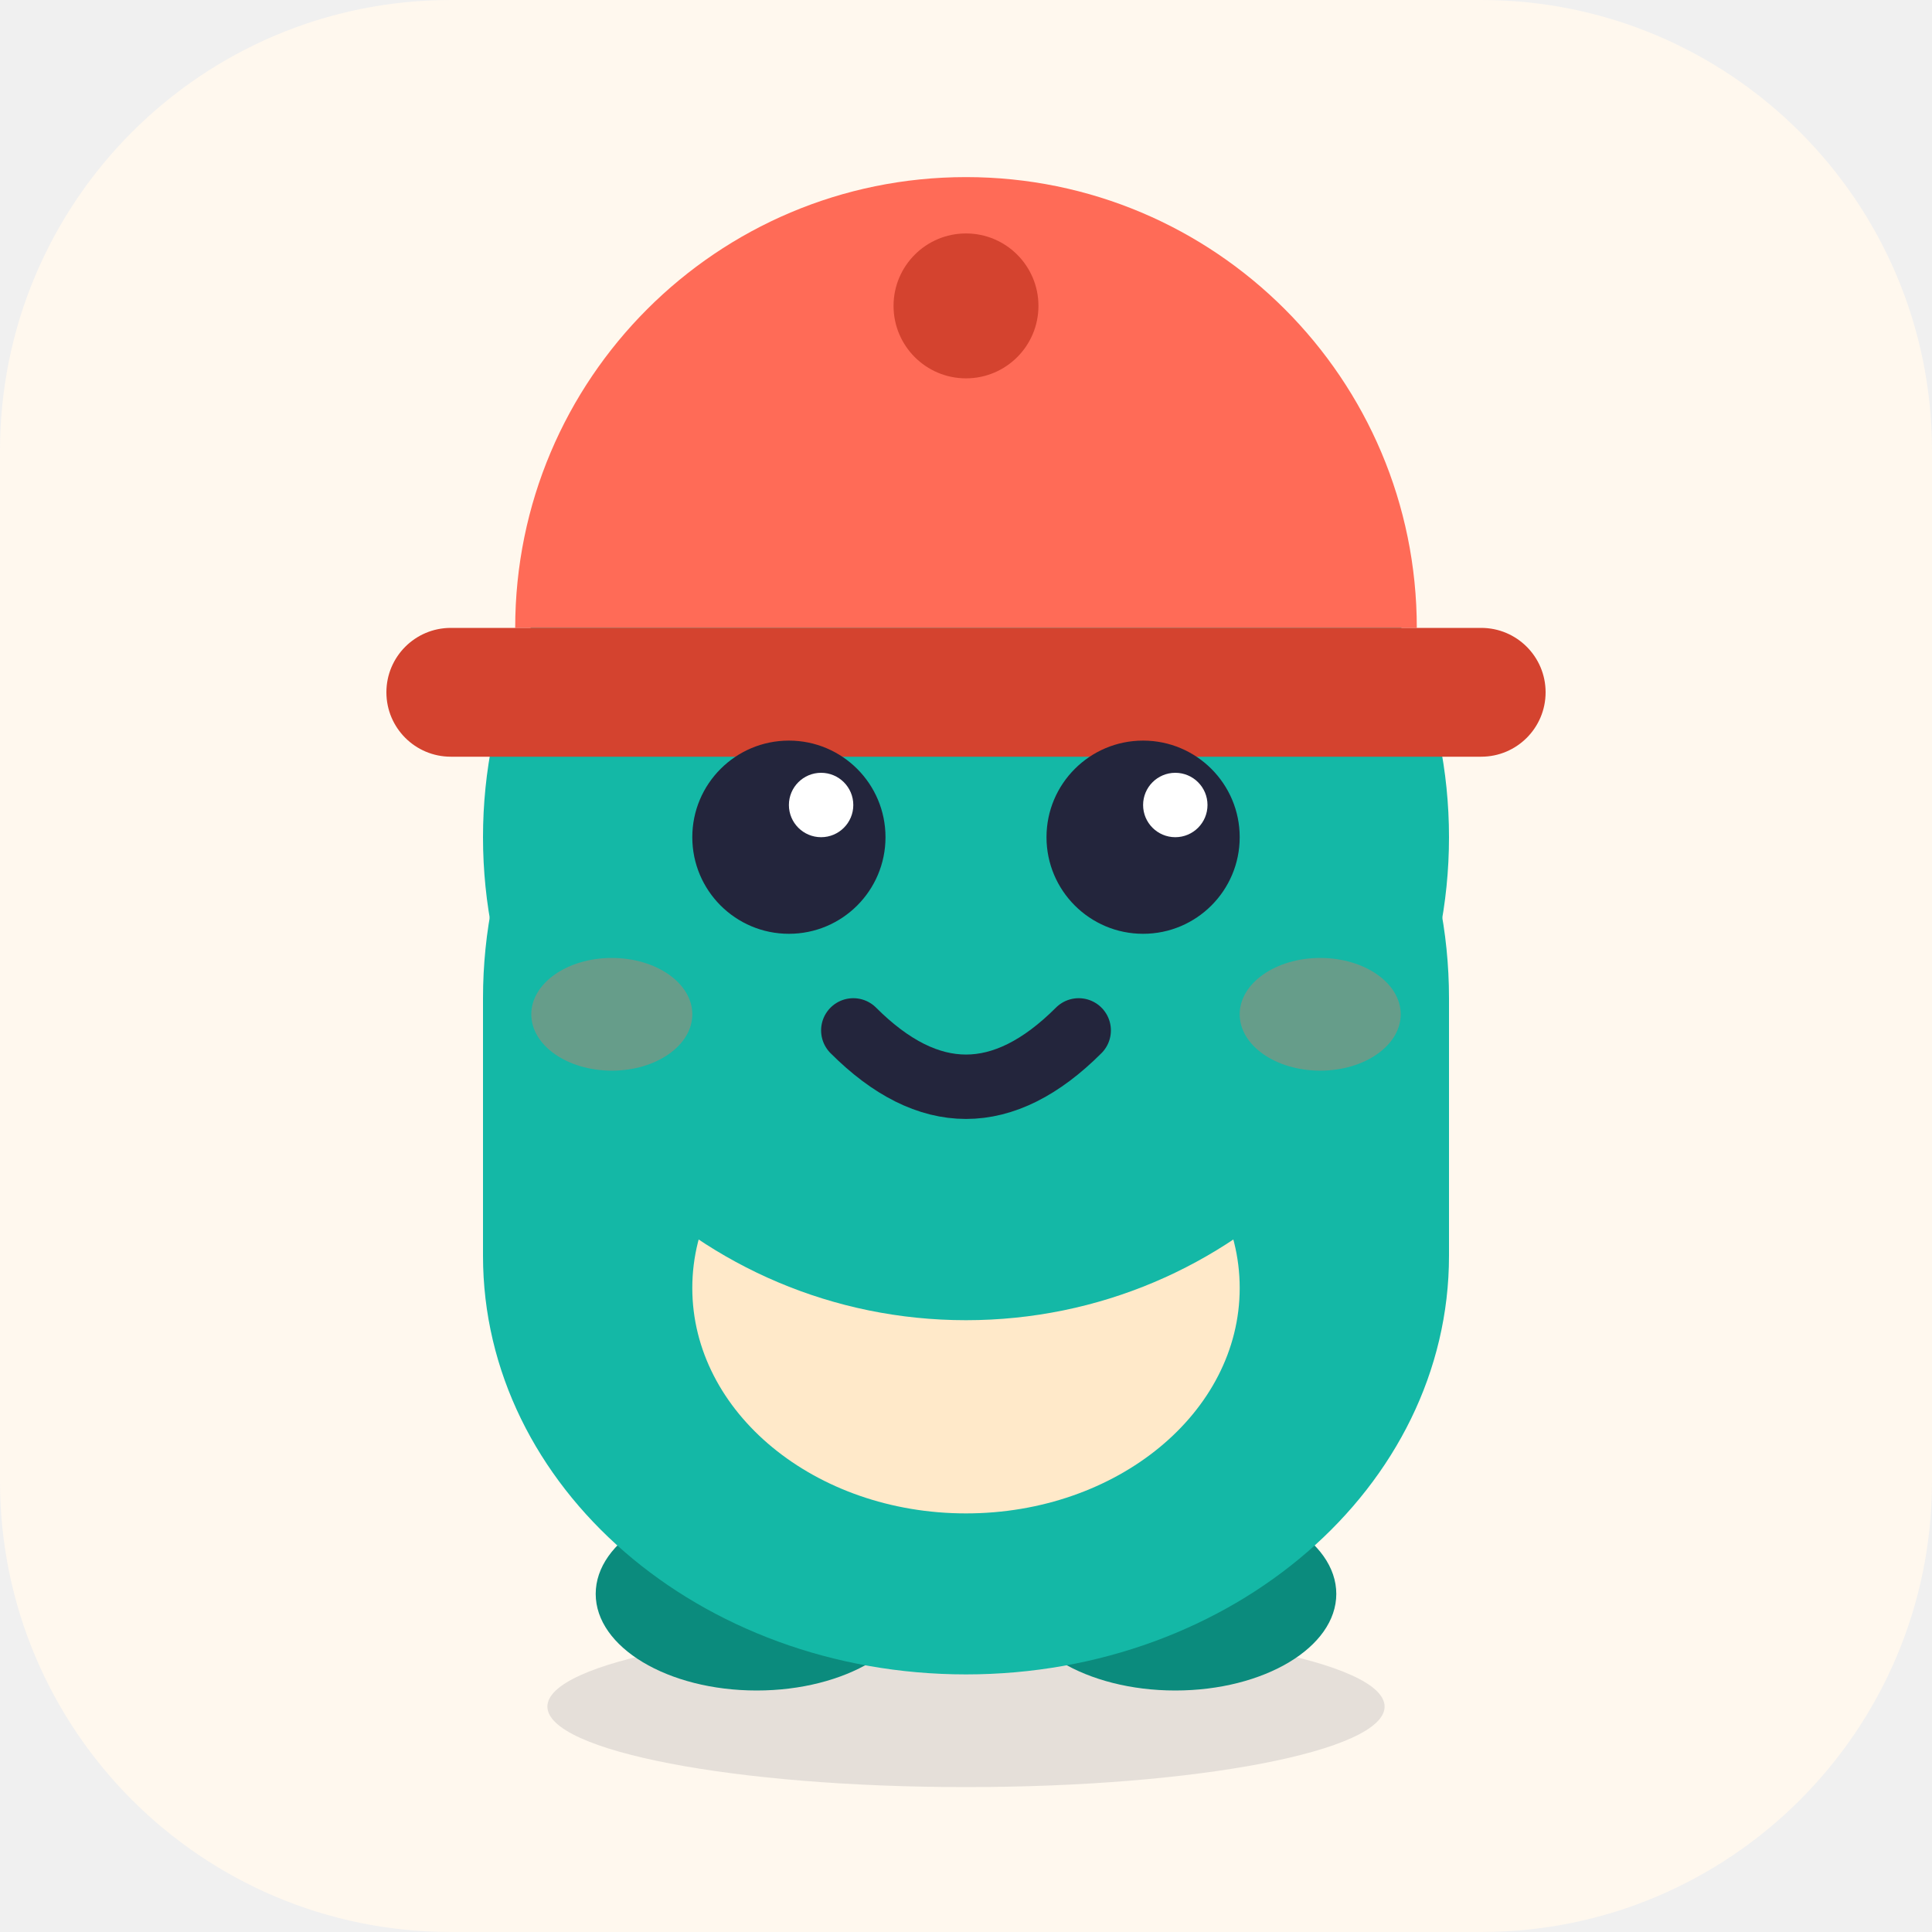
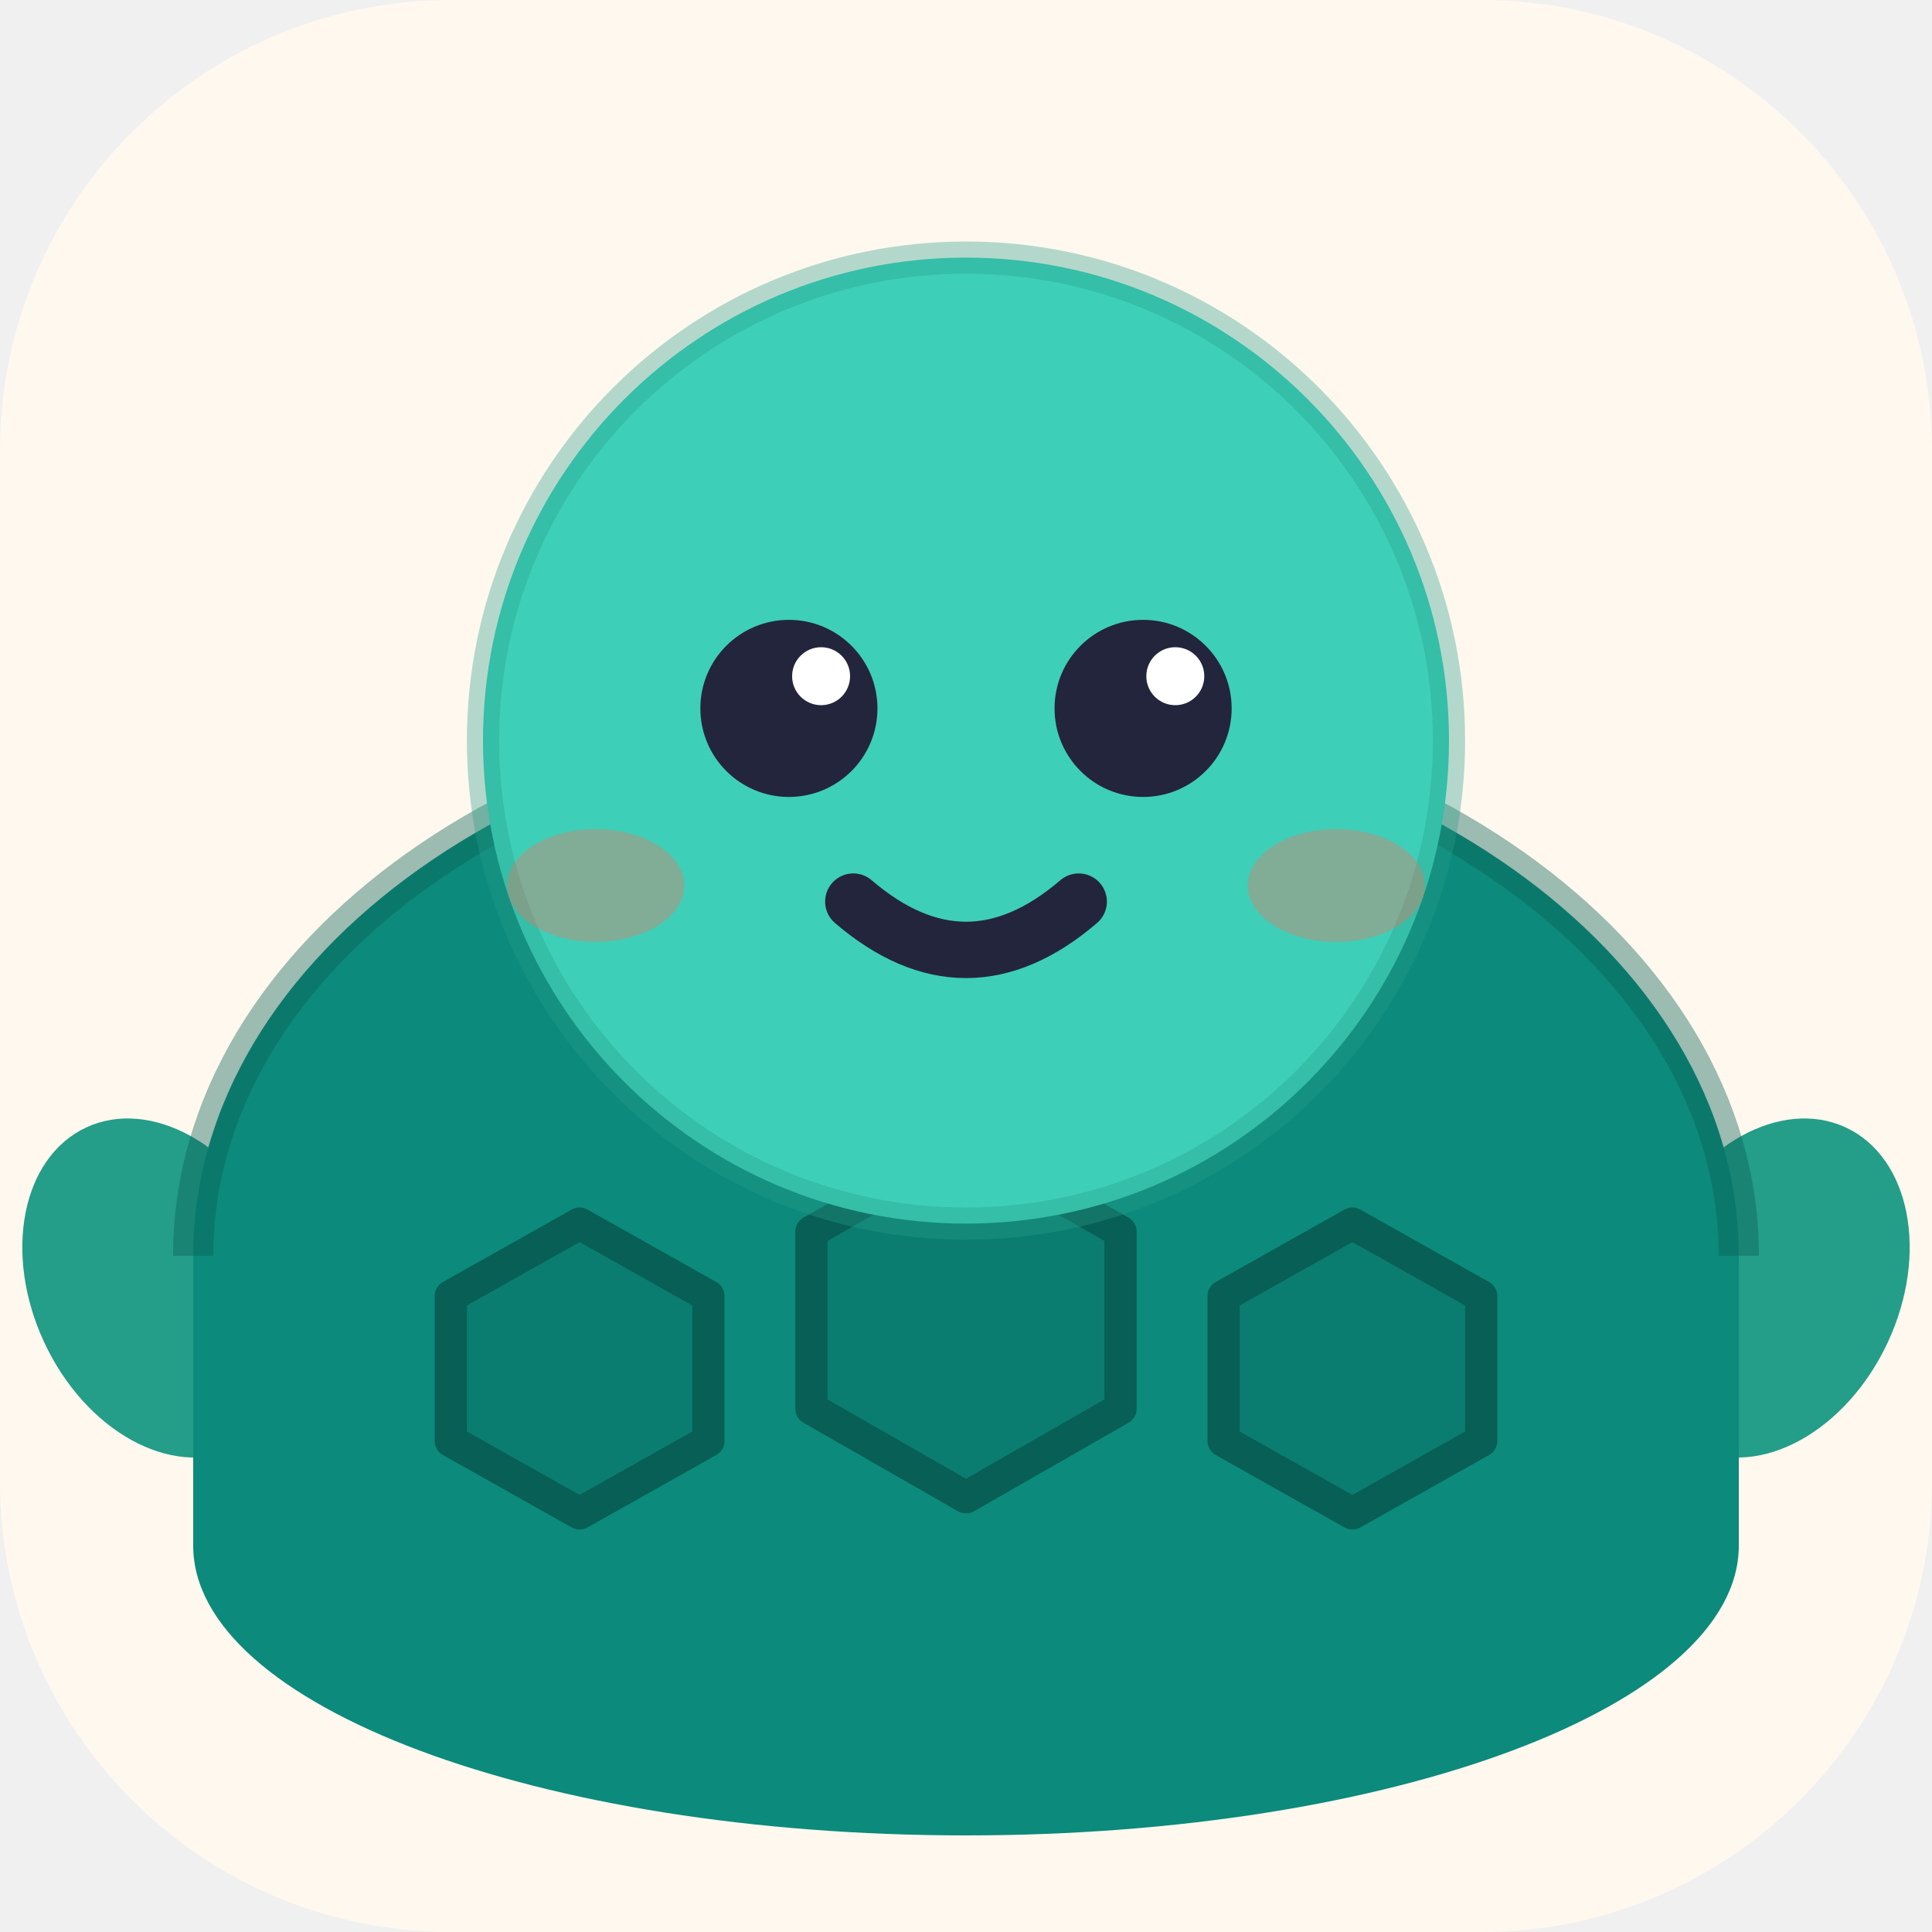
<svg xmlns="http://www.w3.org/2000/svg" viewBox="0 0 120 120" width="120" height="120">
  <rect width="120" height="120" rx="28" fill="#FFF8EE" />
-   <ellipse cx="60" cy="106" rx="26" ry="5" fill="#23253C" opacity="0.12" />
-   <ellipse cx="47" cy="99" rx="10" ry="6" fill="#0B8B7D" />
-   <ellipse cx="73" cy="99" rx="10" ry="6" fill="#0B8B7D" />
-   <path d="M30 62 a30 30 0 0 1 60 0 v16 a30 26 0 0 1 -60 0z" fill="#14B8A6" />
-   <ellipse cx="60" cy="80" rx="17" ry="14" fill="#FFE9C9" />
-   <circle cx="60" cy="52" r="30" fill="#14B8A6" />
-   <path d="M32 39 a28 28 0 0 1 56 0 z" fill="#FF6B57" />
-   <path d="M28 39 h64 a4 4 0 0 1 0 8 h-64 a4 4 0 0 1 0 -8z" fill="#D4432F" />
-   <circle cx="60" cy="19" r="4.5" fill="#D4432F" />
-   <circle cx="49" cy="52" r="6" fill="#23253C" />
-   <circle cx="51" cy="50" r="2" fill="#FFFFFF" />
-   <circle cx="71" cy="52" r="6" fill="#23253C" />
-   <circle cx="73" cy="50" r="2" fill="#FFFFFF" />
-   <path d="M53 64 q7 7 14 0" stroke="#23253C" stroke-width="4" stroke-linecap="round" fill="none" />
-   <ellipse cx="38" cy="63" rx="5" ry="3.5" fill="#FF6B57" opacity="0.35" />
-   <ellipse cx="82" cy="63" rx="5" ry="3.5" fill="#FF6B57" opacity="0.35" />
+   <ellipse cx="60" cy="108" rx="28" ry="5" fill="#23253C" opacity="0.12" />
+   <ellipse cx="34" cy="100" rx="9" ry="6.5" fill="#249D89" transform="rotate(12 34 100)" />
+   <ellipse cx="86" cy="100" rx="9" ry="6.5" fill="#249D89" transform="rotate(-12 86 100)" />
+   <ellipse cx="10" cy="80" rx="8" ry="11" fill="#249D89" transform="rotate(-25 10 80)" />
+   <ellipse cx="110" cy="80" rx="8" ry="11" fill="#249D89" transform="rotate(25 110 80)" />
+   <path d="M12 78 A48 34 0 0 1 108 78 L108 96 A48 18 0 0 1 12 96 Z" fill="#0C8A7C" />
+   <path d="M60 71 L69.6 76.5 L69.6 87.5 L60 93 L50.4 87.5 L50.4 76.5 Z" fill="#075F56" fill-opacity="0.3" stroke="#075F56" stroke-width="2" stroke-linejoin="round" />
+   <path d="M36 76 L44 80.5 L44 89.5 L36 94 L28 89.5 L28 80.5 Z" fill="#075F56" fill-opacity="0.3" stroke="#075F56" stroke-width="2" stroke-linejoin="round" />
+   <path d="M84 76 L92 80.5 L92 89.5 L84 94 L76 89.5 L76 80.5 Z" fill="#075F56" fill-opacity="0.3" stroke="#075F56" stroke-width="2" stroke-linejoin="round" />
+   <path d="M12 78 A48 34 0 0 1 108 78" fill="none" stroke="#075F56" stroke-width="2.5" opacity="0.4" />
+   <circle cx="60" cy="46" r="30" fill="#3ECFB8" />
+   <circle cx="60" cy="46" r="30" fill="none" stroke="#249D89" stroke-width="2" opacity="0.35" />
+   <circle cx="49" cy="44" r="5.5" fill="#23253C" />
+   <circle cx="51" cy="42" r="1.8" fill="#FFFFFF" />
+   <circle cx="71" cy="44" r="5.5" fill="#23253C" />
+   <circle cx="73" cy="42" r="1.8" fill="#FFFFFF" />
+   <path d="M53 56 q7 6 14 0" stroke="#23253C" stroke-width="3.5" stroke-linecap="round" fill="none" />
+   <ellipse cx="37" cy="55" rx="5.5" ry="3.5" fill="#FF6B57" opacity="0.35" />
+   <ellipse cx="83" cy="55" rx="5.5" ry="3.5" fill="#FF6B57" opacity="0.35" />
</svg>
